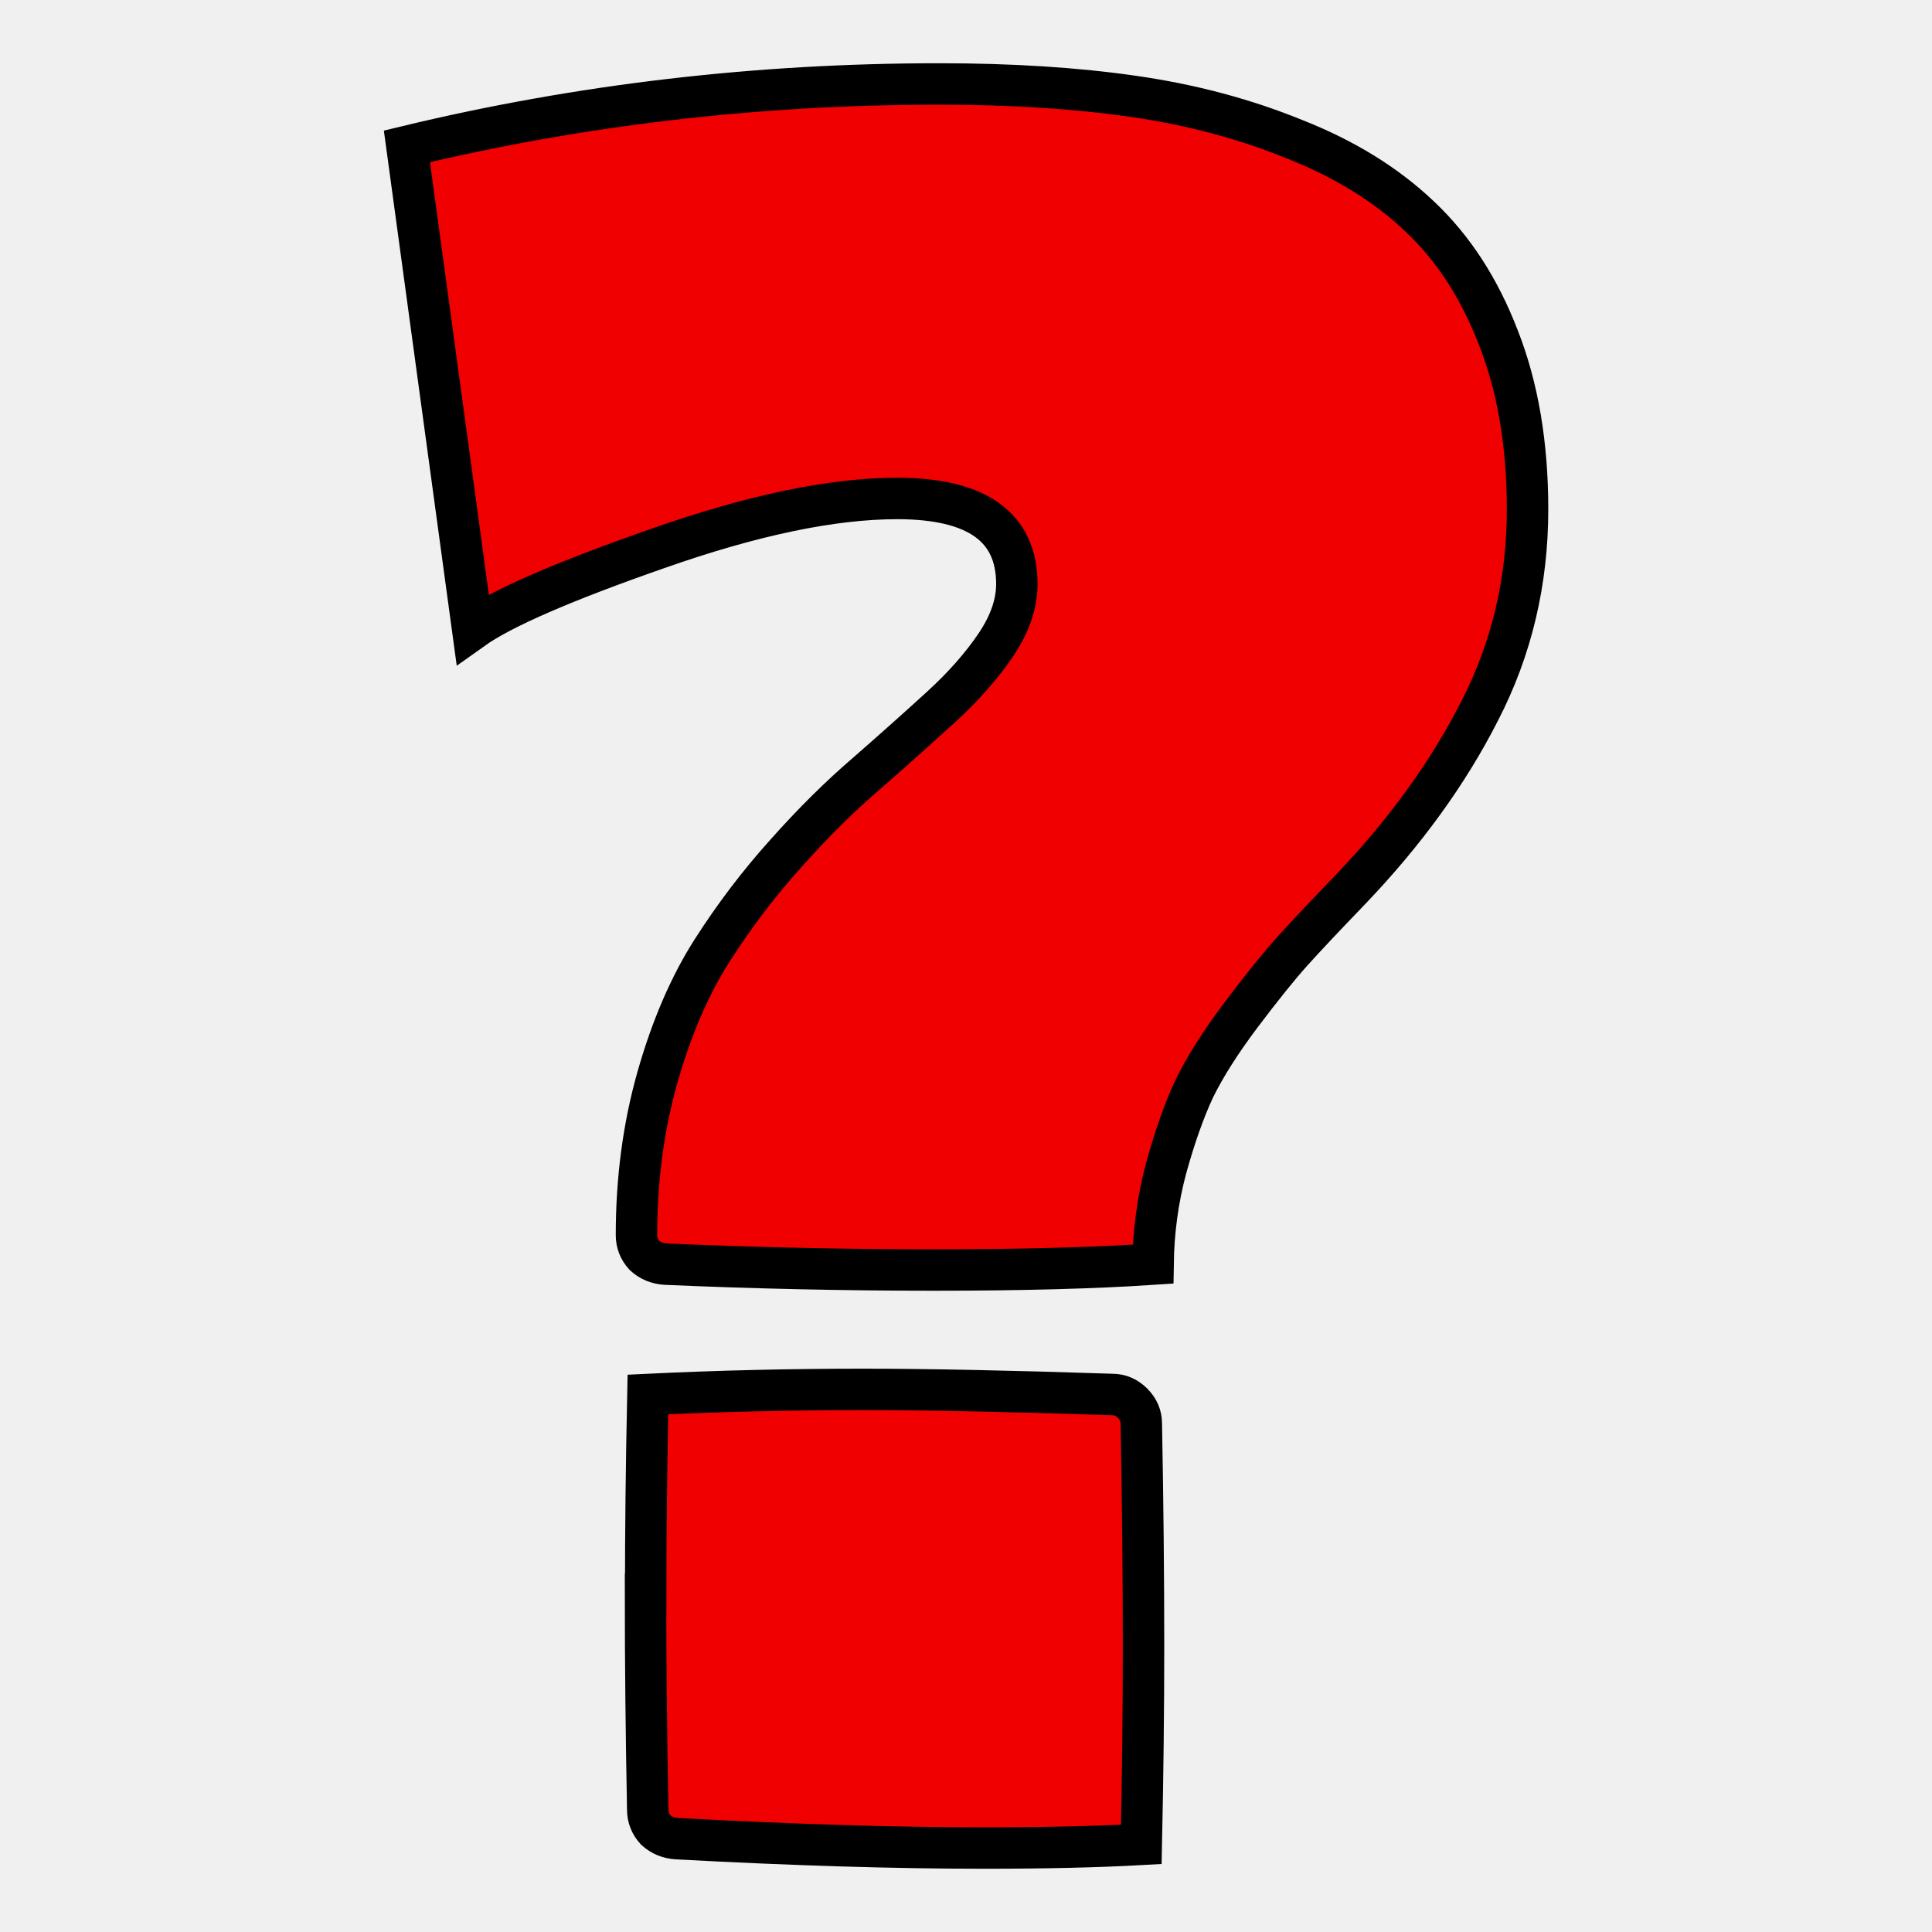
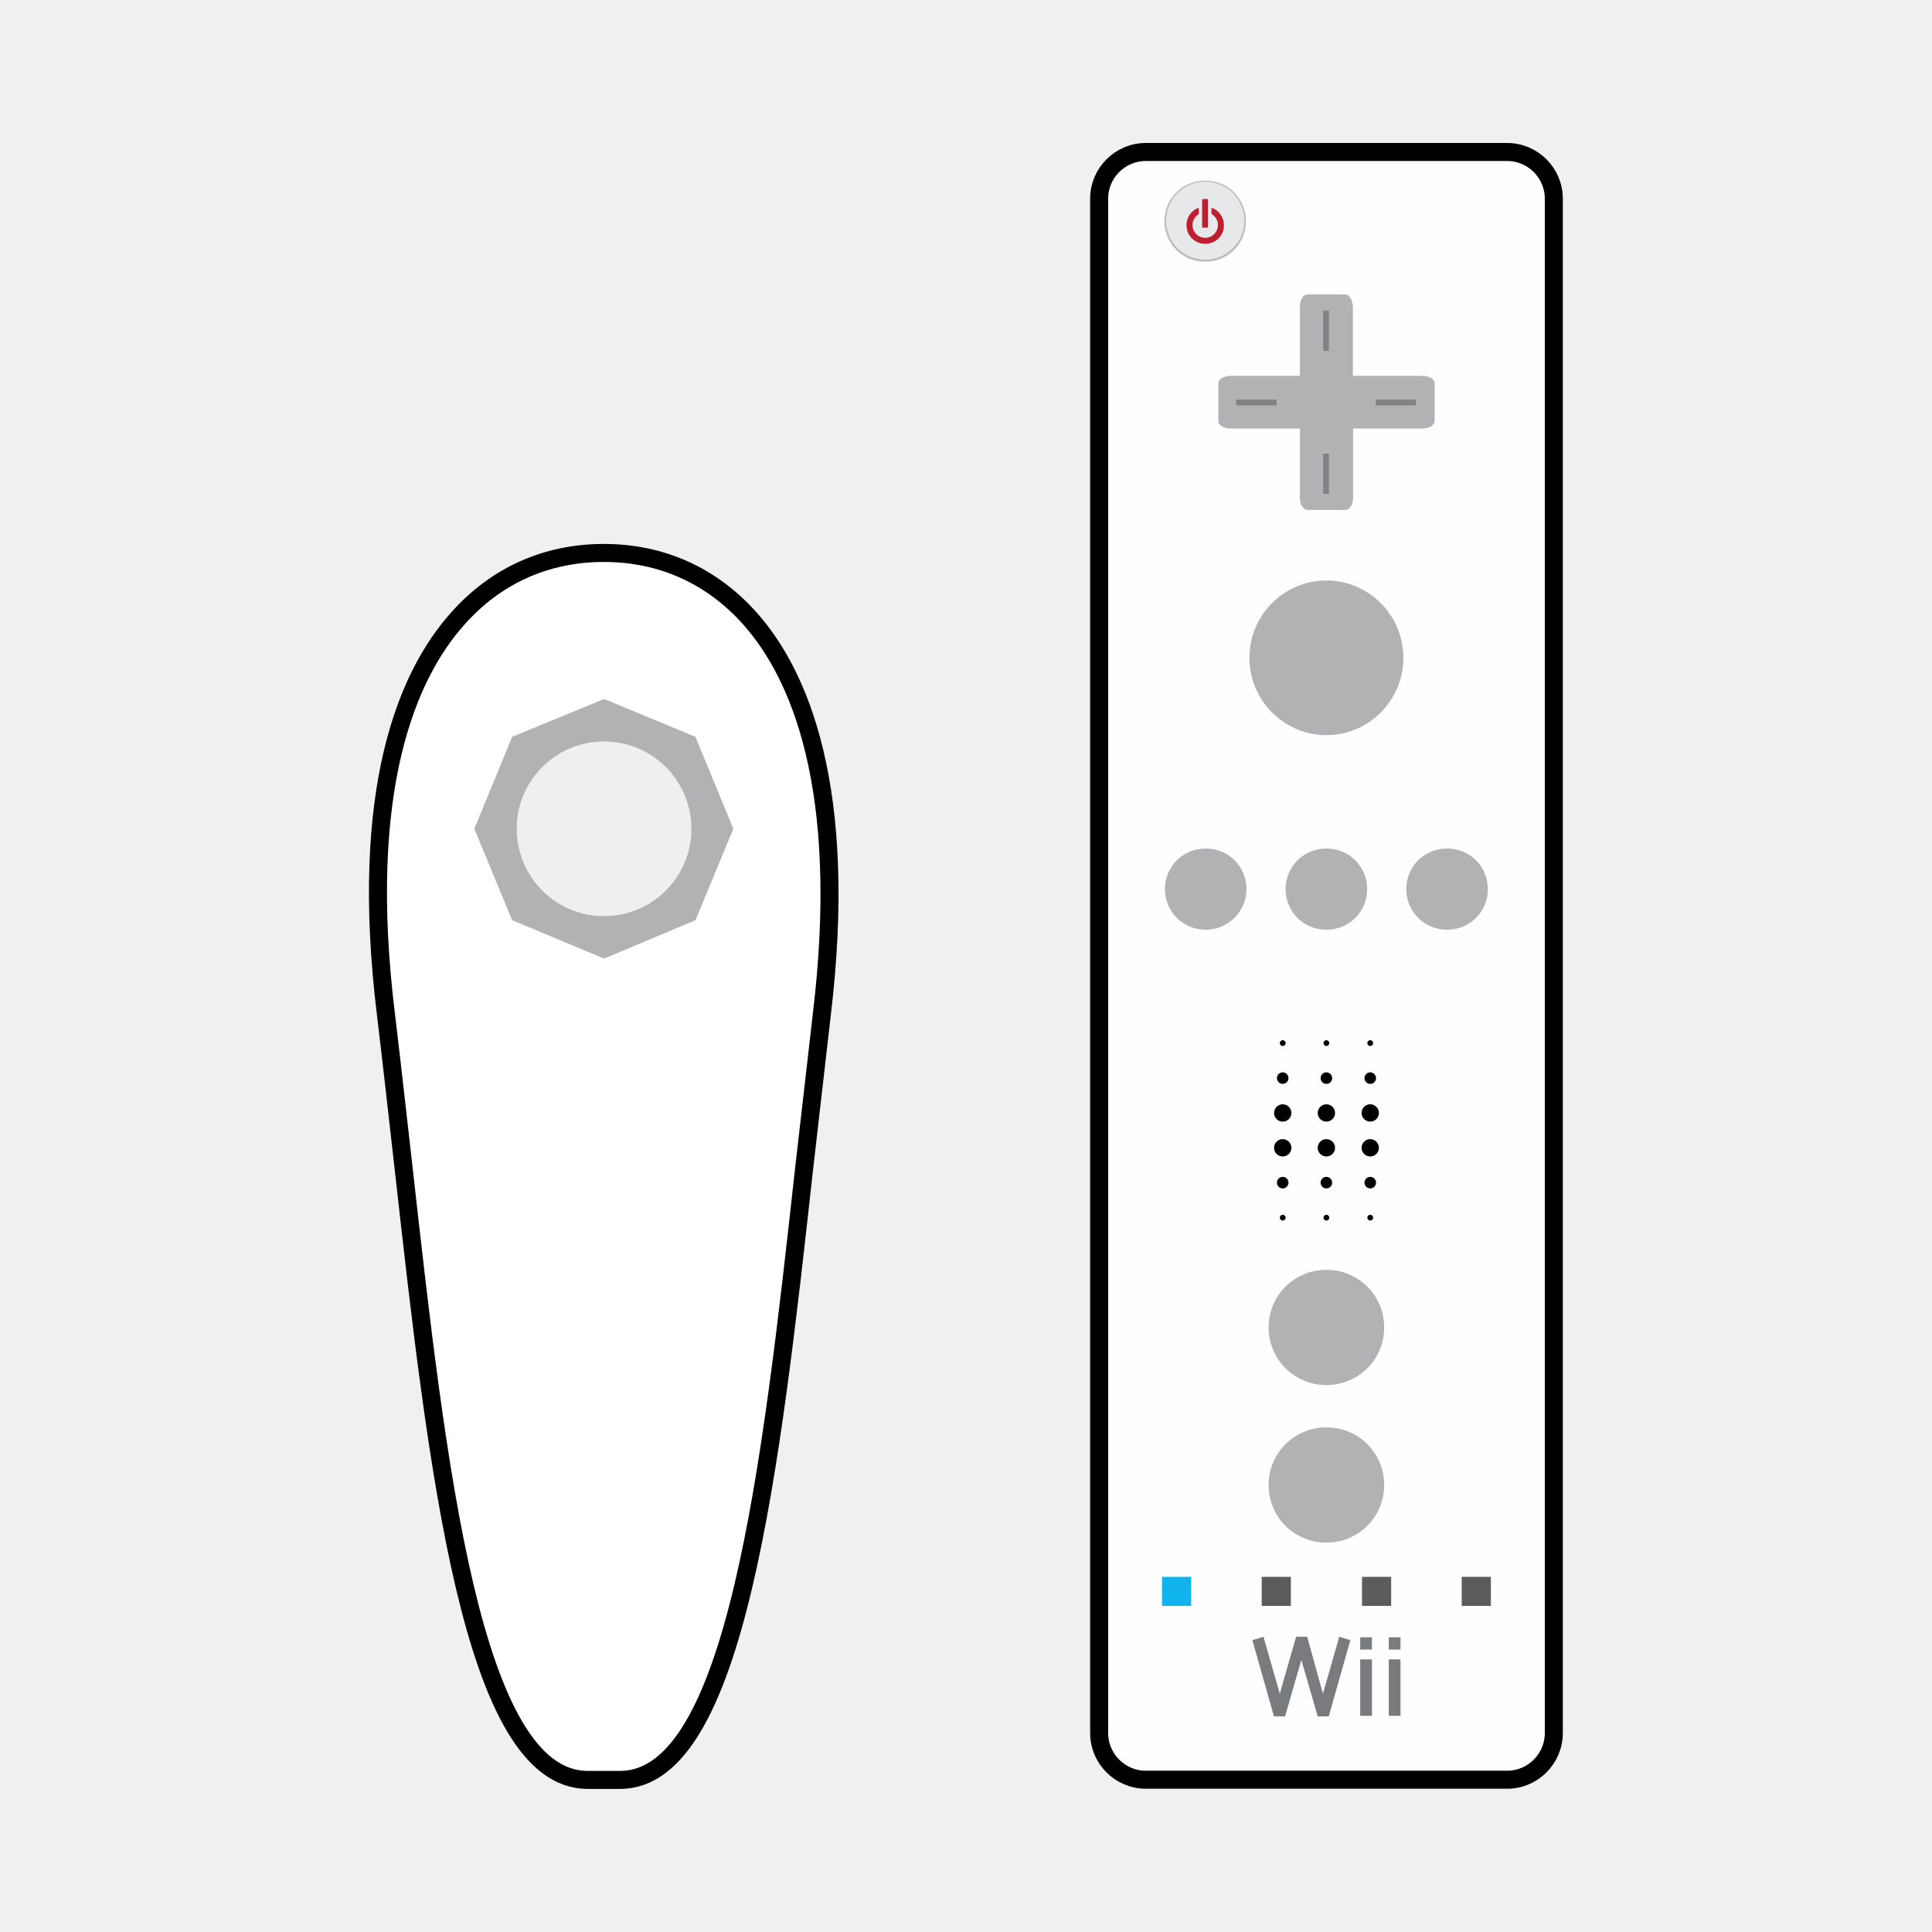
<svg xmlns="http://www.w3.org/2000/svg" width="42" height="42" viewBox="0 0 11.113 11.113" version="1.1" id="svg4925">
  <defs id="defs4919" />
  <g id="layer1" transform="translate(0,-285.8875)">
-     <g aria-label="?" style="font-style:normal;font-variant:normal;font-weight:normal;font-stretch:normal;font-size:18.723px;line-height:1.25;font-family:Digitalt;-inkscape-font-specification:Digitalt;letter-spacing:0px;word-spacing:0px;fill:#f00000;fill-opacity:1;stroke:#000000;stroke-width:0.261;stroke-miterlimit:4;stroke-dasharray:none;stroke-opacity:1" id="text4825" transform="matrix(0.913161,0,0,0.913161,1.938809,25.3087)">
-       <path d="m 1.944,295.4 q 0,-0.599 0.014,-1.257 0.667,-0.032 1.353,-0.032 0.603,0 1.572,0.032 0.073,0 0.128,0.055 0.055,0.055 0.055,0.128 0.014,0.741 0.014,1.403 0,0.59 -0.014,1.248 -0.411,0.023 -0.992,0.023 -0.841,0 -1.934,-0.059 -0.078,-0.005 -0.133,-0.055 -0.05,-0.055 -0.05,-0.128 -0.014,-0.718 -0.014,-1.358 z m -1.504,-9.119 q 1.632,-0.393 3.355,-0.393 0.681,0 1.221,0.078 0.544,0.078 1.015,0.27 0.475,0.187 0.791,0.489 0.315,0.297 0.494,0.763 0.183,0.466 0.183,1.079 0,0.686 -0.302,1.271 -0.297,0.585 -0.818,1.129 -0.242,0.251 -0.366,0.389 -0.123,0.137 -0.32,0.398 -0.192,0.256 -0.293,0.462 -0.096,0.206 -0.178,0.503 -0.078,0.293 -0.082,0.603 -0.553,0.037 -1.38,0.037 -0.85,0 -1.691,-0.037 -0.078,-0.005 -0.133,-0.055 -0.05,-0.055 -0.05,-0.128 0,-0.53 0.133,-0.997 0.133,-0.466 0.343,-0.795 0.21,-0.329 0.466,-0.613 0.256,-0.288 0.512,-0.507 0.256,-0.224 0.466,-0.416 0.21,-0.192 0.343,-0.389 0.133,-0.197 0.133,-0.384 0,-0.539 -0.754,-0.539 -0.613,0 -1.508,0.315 -0.891,0.311 -1.166,0.507 z" style="fill:#f00000;fill-opacity:1;stroke:#000000;stroke-width:0.261;stroke-miterlimit:4;stroke-dasharray:none;stroke-opacity:1" id="path4827" />
+     <g id="g5629" transform="matrix(0.977632,0,0,0.977632,0.1242377,6.493341)">
+       <path id="path188" d="m 3.33,296.259 c -0.681,0 -0.884,-1.829 -1.082,-3.596 -0.034,-0.298 -0.068,-0.606 -0.103,-0.897 -0.168,-1.353 0.134,-2.017 0.418,-2.336 0.226,-0.257 0.524,-0.39 0.863,-0.39 0.339,0 0.637,0.134 0.863,0.39 0.281,0.318 0.582,0.983 0.418,2.336 -0.034,0.291 -0.068,0.599 -0.103,0.897 -0.195,1.767 -0.401,3.596 -1.082,3.596 z" style="fill:#ffffff;fill-opacity:1;stroke:#000000;stroke-width:0.106;stroke-miterlimit:4;stroke-dasharray:none;stroke-opacity:1" />
+       <polygon transform="matrix(0.03424572,0,0,0.03424572,15.14957,277.8517)" id="polygon192" points="-326.6,358.3 -320.1,374.1 -326.6,389.8 -342.3,396.4 -358.1,389.8 -364.6,374.1 -358.1,358.3 -342.3,351.8 " style="fill:#b0b2b4;fill-opacity:1" />
+       <circle style="fill:#efefef;fill-opacity:1;stroke-width:0.034" cx="3.427" cy="290.663" r="0.514" id="circle198" />
+     </g>
+     <g id="g5624" transform="matrix(0.977632,0,0,0.977632,0.1242377,6.493282)">
+       <path id="path6" d="m 6.614,286.681 c -0.151,0 -0.274,0.124 -0.274,0.274 v 9.029 c 0,0.15 0.123,0.274 0.274,0.274 h 2.127 c 0.151,0 0.274,-0.124 0.274,-0.274 v -9.029 c 0,-0.15 -0.123,-0.274 -0.274,-0.274 z" style="fill:#fefefe;fill-opacity:1;stroke:#000000;stroke-width:0.106;stroke-miterlimit:4;stroke-dasharray:none;stroke-opacity:1" />
+       <g transform="matrix(0.03430772,0,0,0.03420402,15.39649,277.7845)" id="g16">
+         <polyline style="fill:#5c5c5c" id="polyline8" points="-231.1,505.2 -236.1,505.2 -236.1,510.2 -231.1,510.2 -231.1,505.2    " />
+         <polyline style="fill:#5c5c5c" id="polyline10" points="-196.8,505.2 -201.8,505.2 -201.8,510.2 -196.8,510.2 -196.8,505.2    " />
+         <polyline style="fill:#5c5c5c" id="polyline12" points="-213.9,505.2 -218.9,505.2 -218.9,510.2 -213.9,510.2 -213.9,505.2    " />
+         <polyline style="fill:#11b3ef" id="polyline14" points="-248.2,505.2 -253.2,505.2 -253.2,510.2 -248.2,510.2 -248.2,505.2    " />
+       </g>
+       <path style="fill:#b0b2b4;fill-opacity:1;stroke-width:0.034" id="path56" d="M 7.789,287.519 H 7.566 c -0.024,0 -0.045,0.031 -0.045,0.072 v 0.407 H 7.113 c -0.041,0 -0.072,0.021 -0.072,0.044 v 0.222 c 0,0.024 0.031,0.044 0.072,0.044 h 0.408 v 0.407 c 0,0.041 0.021,0.072 0.045,0.072 h 0.223 c 0.024,0 0.045,-0.031 0.045,-0.072 v -0.407 h 0.408 c 0.041,0 0.072,-0.021 0.072,-0.044 v -0.222 c 0,-0.024 -0.031,-0.044 -0.072,-0.044 H 7.833 v -0.407 c -0.003,-0.041 -0.021,-0.072 -0.045,-0.072" />
+       <rect style="fill:#818285;stroke-width:0.034" id="rect58" height="0.034" width="0.237" y="288.138" x="7.147" />
+       <rect style="fill:#818285;stroke-width:0.034" id="rect60" height="0.034" width="0.237" y="288.138" x="7.967" />
+       <rect style="fill:#818285;stroke-width:0.034" id="rect62" height="0.236" width="0.034" y="287.615" x="7.658" />
+       <rect style="fill:#818285;stroke-width:0.034" id="rect64" height="0.236" width="0.034" y="288.456" x="7.658" />
+       <path style="fill:#bdbebf;stroke-width:0.034" id="path66" d="m 6.964,287.327 c -0.134,0 -0.24,-0.106 -0.24,-0.239 0,-0.133 0.106,-0.239 0.24,-0.239 0.134,0 0.24,0.106 0.24,0.239 0,0.133 -0.106,0.239 -0.24,0.239 z" />
+       <ellipse ry="0.229" rx="0.23" style="fill:#e7e8e9;stroke-width:0.034" id="circle68" cy="287.085" cx="6.964" />
+       <path style="fill:#bf1e2e;stroke-width:0.034" id="path70" d="m 6.964,287.221 c -0.062,0 -0.11,-0.048 -0.11,-0.109 0,-0.062 0.048,-0.109 0.11,-0.109 0.062,0 0.11,0.048 0.11,0.109 0,0.062 -0.048,0.109 -0.11,0.109 z m 0,-0.185 c -0.041,0 -0.075,0.034 -0.075,0.075 0,0.041 0.034,0.075 0.075,0.075 0.041,0 0.075,-0.034 0.075,-0.075 0,-0.041 -0.034,-0.075 -0.075,-0.075 z" />
+       <rect style="fill:#e7e8e9;stroke-width:0.034" id="rect72" height="0.202" width="0.075" y="286.944" x="6.926" />
+       <rect style="fill:#bf1e2e;stroke-width:0.034" id="rect74" height="0.168" width="0.034" y="286.958" x="6.946" />
+       <path style="fill:#b0b2b4;fill-opacity:1;stroke-width:0.034" id="path76" d="m 7.677,290.112 c -0.25,0 -0.453,-0.205 -0.453,-0.455 0,-0.25 0.202,-0.455 0.453,-0.455 0.25,0 0.453,0.205 0.453,0.455 0,0.25 -0.202,0.455 -0.453,0.455 z" />
+       <path style="fill:#b0b2b4;fill-opacity:1;stroke-width:0.034" id="path84" d="m 7.677,291.257 c -0.134,0 -0.24,-0.106 -0.24,-0.239 0,-0.133 0.106,-0.239 0.24,-0.239 0.134,0 0.24,0.106 0.24,0.239 0,0.133 -0.106,0.239 -0.24,0.239" />
+       <path style="fill:#b0b2b4;fill-opacity:1;stroke-width:0.034" id="path92" d="m 6.967,291.257 c -0.134,0 -0.24,-0.106 -0.24,-0.239 0,-0.133 0.106,-0.239 0.24,-0.239 0.134,0 0.24,0.106 0.24,0.239 0,0.133 -0.11,0.239 -0.24,0.239 z" />
+       <path style="fill:#b0b2b4;fill-opacity:1;stroke-width:0.034" id="path100" d="m 8.387,291.257 c -0.134,0 -0.24,-0.106 -0.24,-0.239 0,-0.133 0.106,-0.239 0.24,-0.239 0.134,0 0.24,0.106 0.24,0.239 0,0.133 -0.106,0.239 -0.24,0.239 z" />
+       <path style="fill:#b0b2b4;fill-opacity:1;stroke-width:0.034" id="path112" d="m 7.677,293.936 c -0.189,0 -0.34,-0.151 -0.34,-0.339 0,-0.188 0.151,-0.339 0.34,-0.339 0.189,0 0.34,0.15 0.34,0.339 0,0.188 -0.151,0.339 -0.34,0.339 z" />
+       <path style="fill:#b0b2b4;fill-opacity:1;stroke-width:0.034" id="path120" d="m 7.677,294.863 c -0.189,0 -0.34,-0.15 -0.34,-0.339 0,-0.188 0.151,-0.339 0.34,-0.339 0.189,0 0.34,0.15 0.34,0.339 0,0.188 -0.151,0.339 -0.34,0.339 z" />
+       <rect style="fill:#7a7b7e;fill-opacity:1;stroke-width:0.034" id="rect126" height="0.332" width="0.069" y="295.55" x="8.044" />
+       <rect style="fill:#7a7b7e;fill-opacity:1;stroke-width:0.034" id="rect128" height="0.072" width="0.069" y="295.42" x="8.044" />
+       <rect style="fill:#7a7b7e;fill-opacity:1;stroke-width:0.034" id="rect130" height="0.332" width="0.069" y="295.55" x="7.876" />
+       <rect style="fill:#7a7b7e;fill-opacity:1;stroke-width:0.034" id="rect132" height="0.072" width="0.069" y="295.42" x="7.876" />
+       <polygon transform="matrix(0.03430772,0,0,0.03420402,15.32787,277.7845)" style="fill:#7a7b7e;fill-opacity:1" id="polygon134" points="-227.3,519.5 -230.1,529.2 -232,529.2 -235.7,516.1 -233.8,515.5 -231,525.3 -228.2,515.5 -226.3,515.5 -223.6,525.3 -220.8,515.5 -218.9,516.1 -222.6,529.2 -224.5,529.2 " />
+       <rect y="287.396" x="6.115" height="1.573" width="2.69" id="rect5214" style="opacity:1;vector-effect:none;fill:none;fill-opacity:1;stroke:none;stroke-width:0.109;stroke-linecap:round;stroke-linejoin:round;stroke-miterlimit:4;stroke-dasharray:none;stroke-dashoffset:0;stroke-opacity:1;paint-order:normal" />
+       <ellipse ry="0.051" rx="0.051" style="stroke-width:0.034" id="circle18-5" cy="292.54" cx="7.935" />
+       <ellipse ry="0.051" rx="0.051" style="stroke-width:0.034" id="circle20-6" cy="292.54" cx="7.677" />
+       <ellipse ry="0.051" rx="0.051" style="stroke-width:0.034" id="circle22-6" cy="292.54" cx="7.42" />
+       <ellipse ry="0.051" rx="0.051" style="stroke-width:0.034" id="circle24-4" cy="292.335" cx="7.935" />
+       <ellipse ry="0.051" rx="0.051" style="stroke-width:0.034" id="circle26-0" cy="292.335" cx="7.677" />
+       <ellipse ry="0.051" rx="0.051" style="stroke-width:0.034" id="circle28-0" cy="292.335" cx="7.42" />
+       <ellipse ry="0.034" rx="0.034" style="stroke-width:0.034" id="circle30-4" cy="292.13" cx="7.935" />
+       <ellipse ry="0.034" rx="0.034" style="stroke-width:0.034" id="circle32-6" cy="292.13" cx="7.677" />
+       <ellipse ry="0.034" rx="0.034" style="stroke-width:0.034" id="circle34-2" cy="292.13" cx="7.42" />
+       <ellipse ry="0.017" rx="0.017" style="stroke-width:0.034" id="circle36-6" cy="291.924" cx="7.935" />
+       <ellipse ry="0.017" rx="0.017" style="stroke-width:0.034" id="circle38-7" cy="291.924" cx="7.677" />
+       <ellipse ry="0.017" rx="0.017" style="stroke-width:0.034" id="circle40-5" cy="291.924" cx="7.42" />
+       <ellipse ry="0.017" rx="0.017" style="stroke-width:0.034" id="circle42-6" cy="292.951" cx="7.935" />
+       <ellipse ry="0.017" rx="0.017" style="stroke-width:0.034" id="circle44-9" cy="292.951" cx="7.677" />
+       <ellipse ry="0.017" rx="0.017" style="stroke-width:0.034" id="circle46-8" cy="292.951" cx="7.42" />
+       <ellipse ry="0.034" rx="0.034" style="stroke-width:0.034" id="circle48-7" cy="292.745" cx="7.935" />
+       <ellipse ry="0.034" rx="0.034" style="stroke-width:0.034" id="circle50-2" cy="292.745" cx="7.677" />
+       <ellipse ry="0.034" rx="0.034" style="stroke-width:0.034" id="circle52-8" cy="292.745" cx="7.42" />
    </g>
  </g>
</svg>
